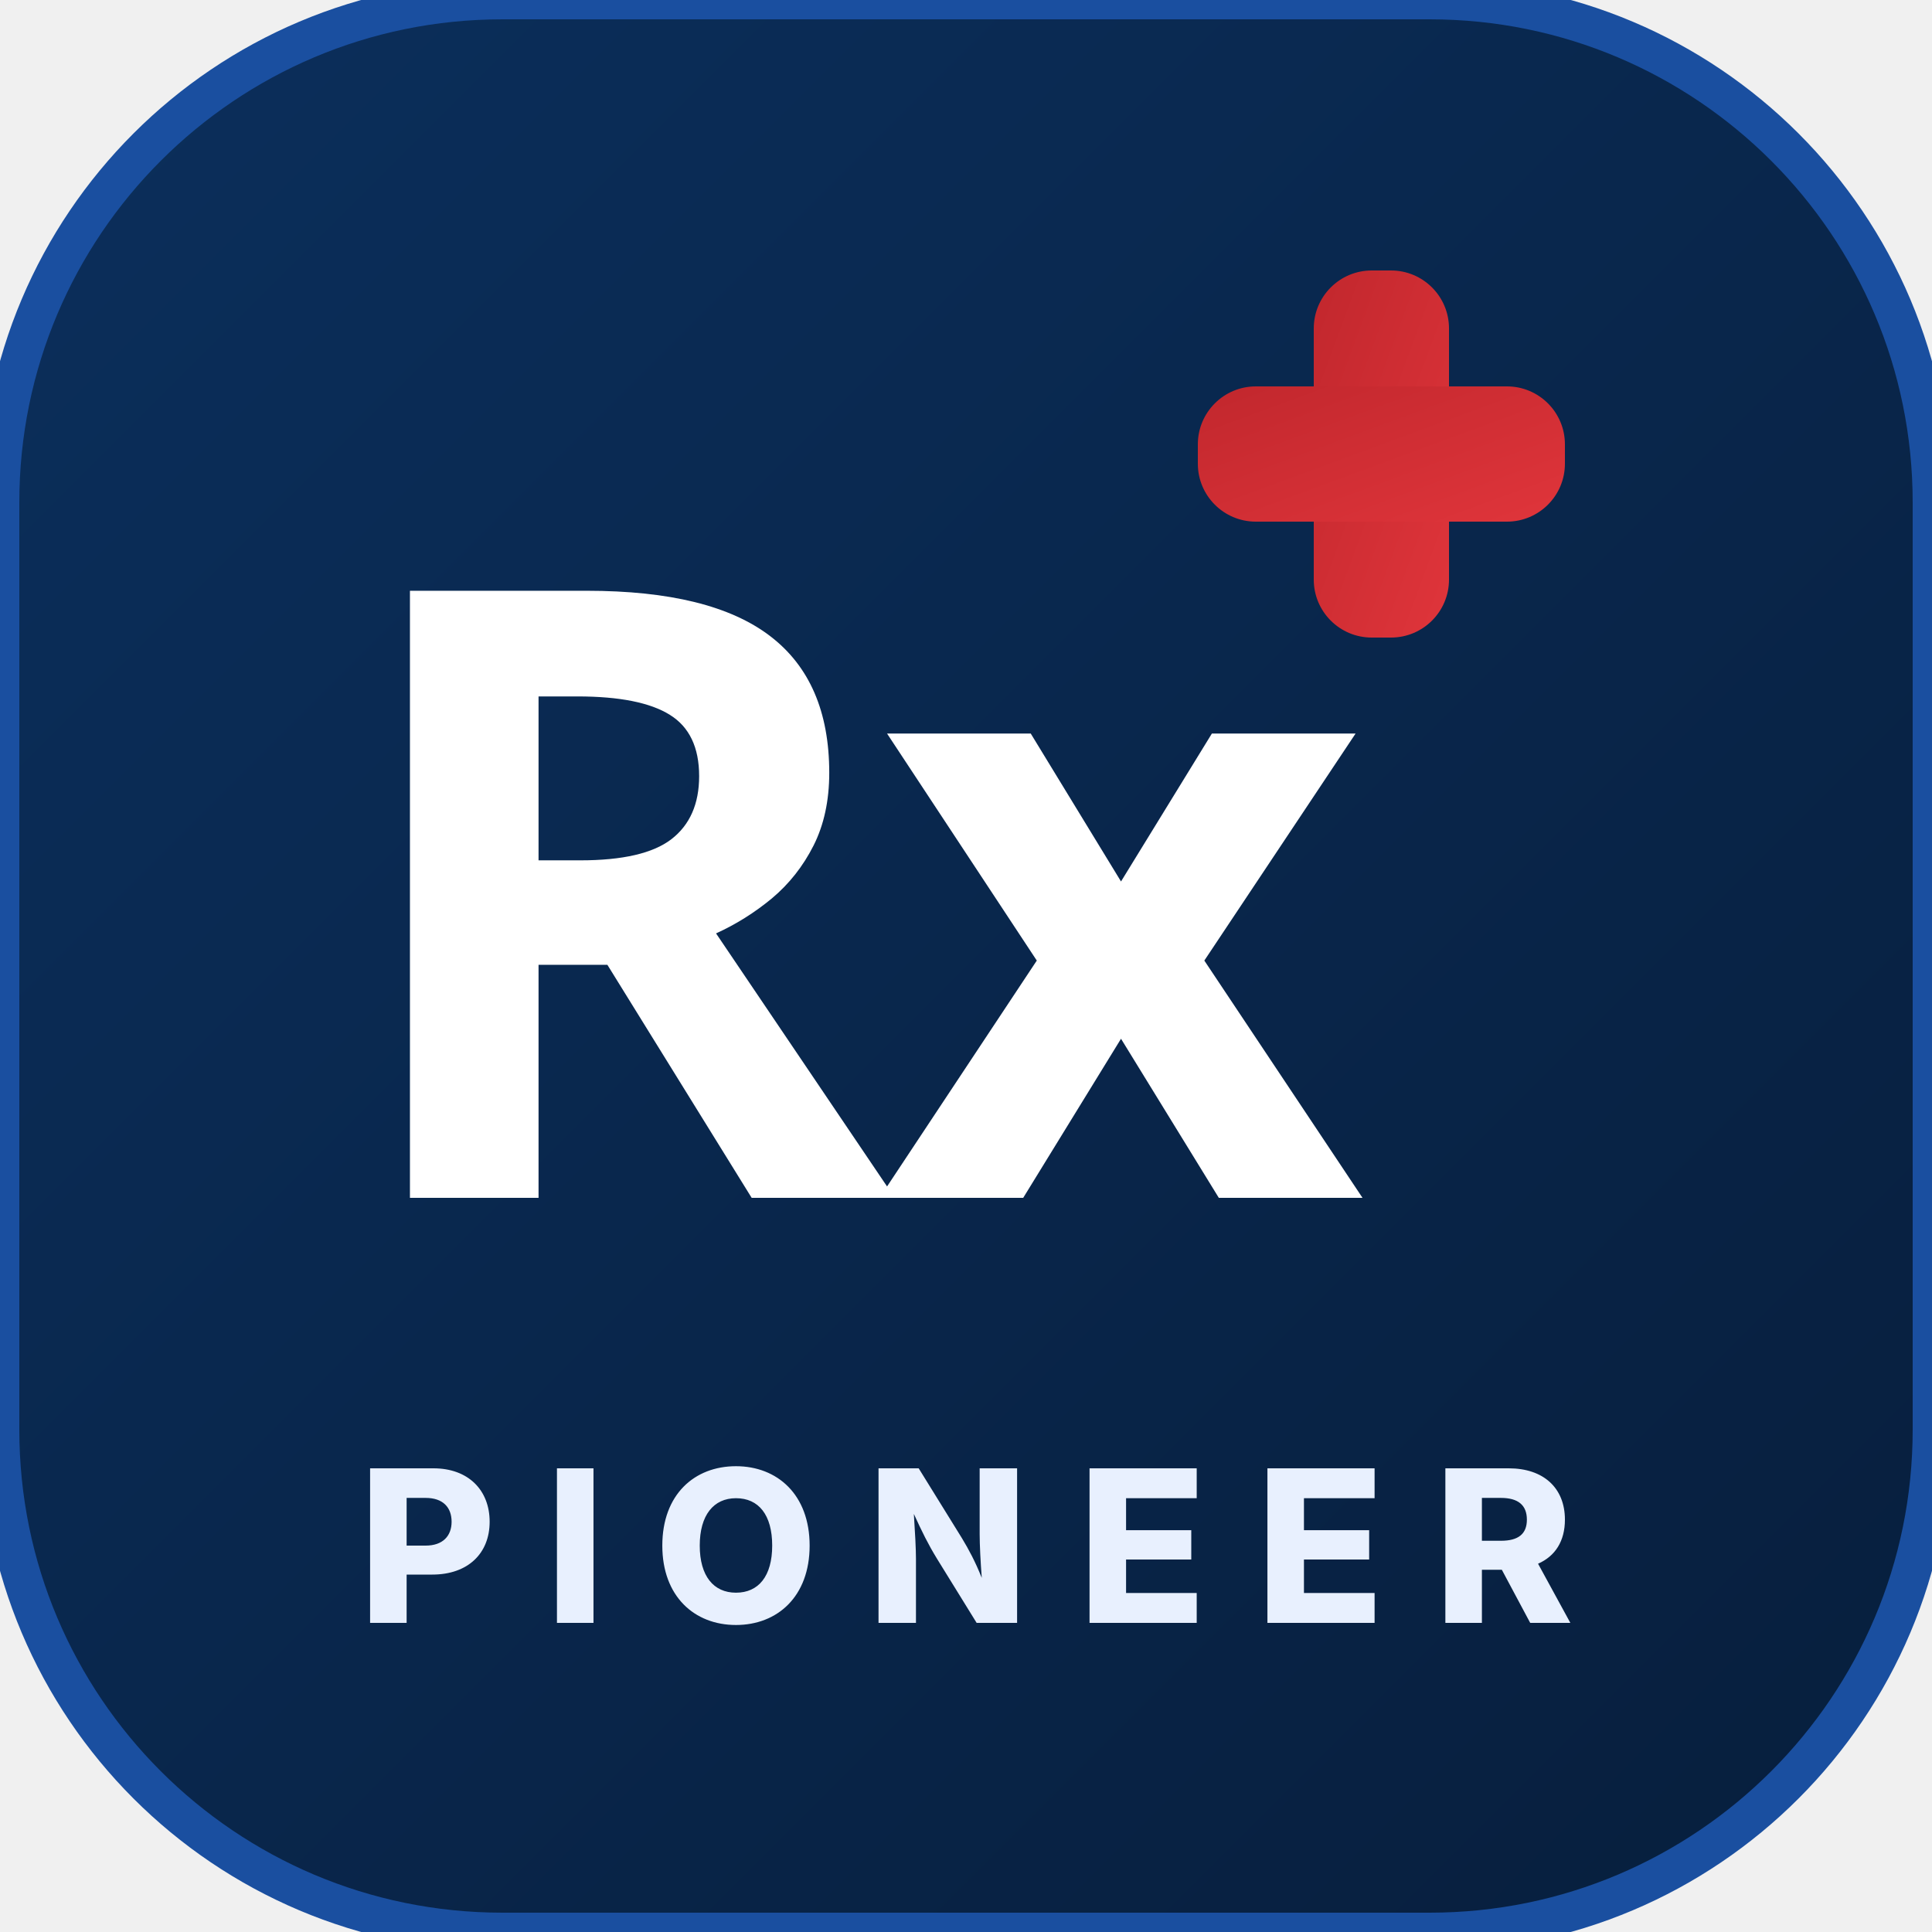
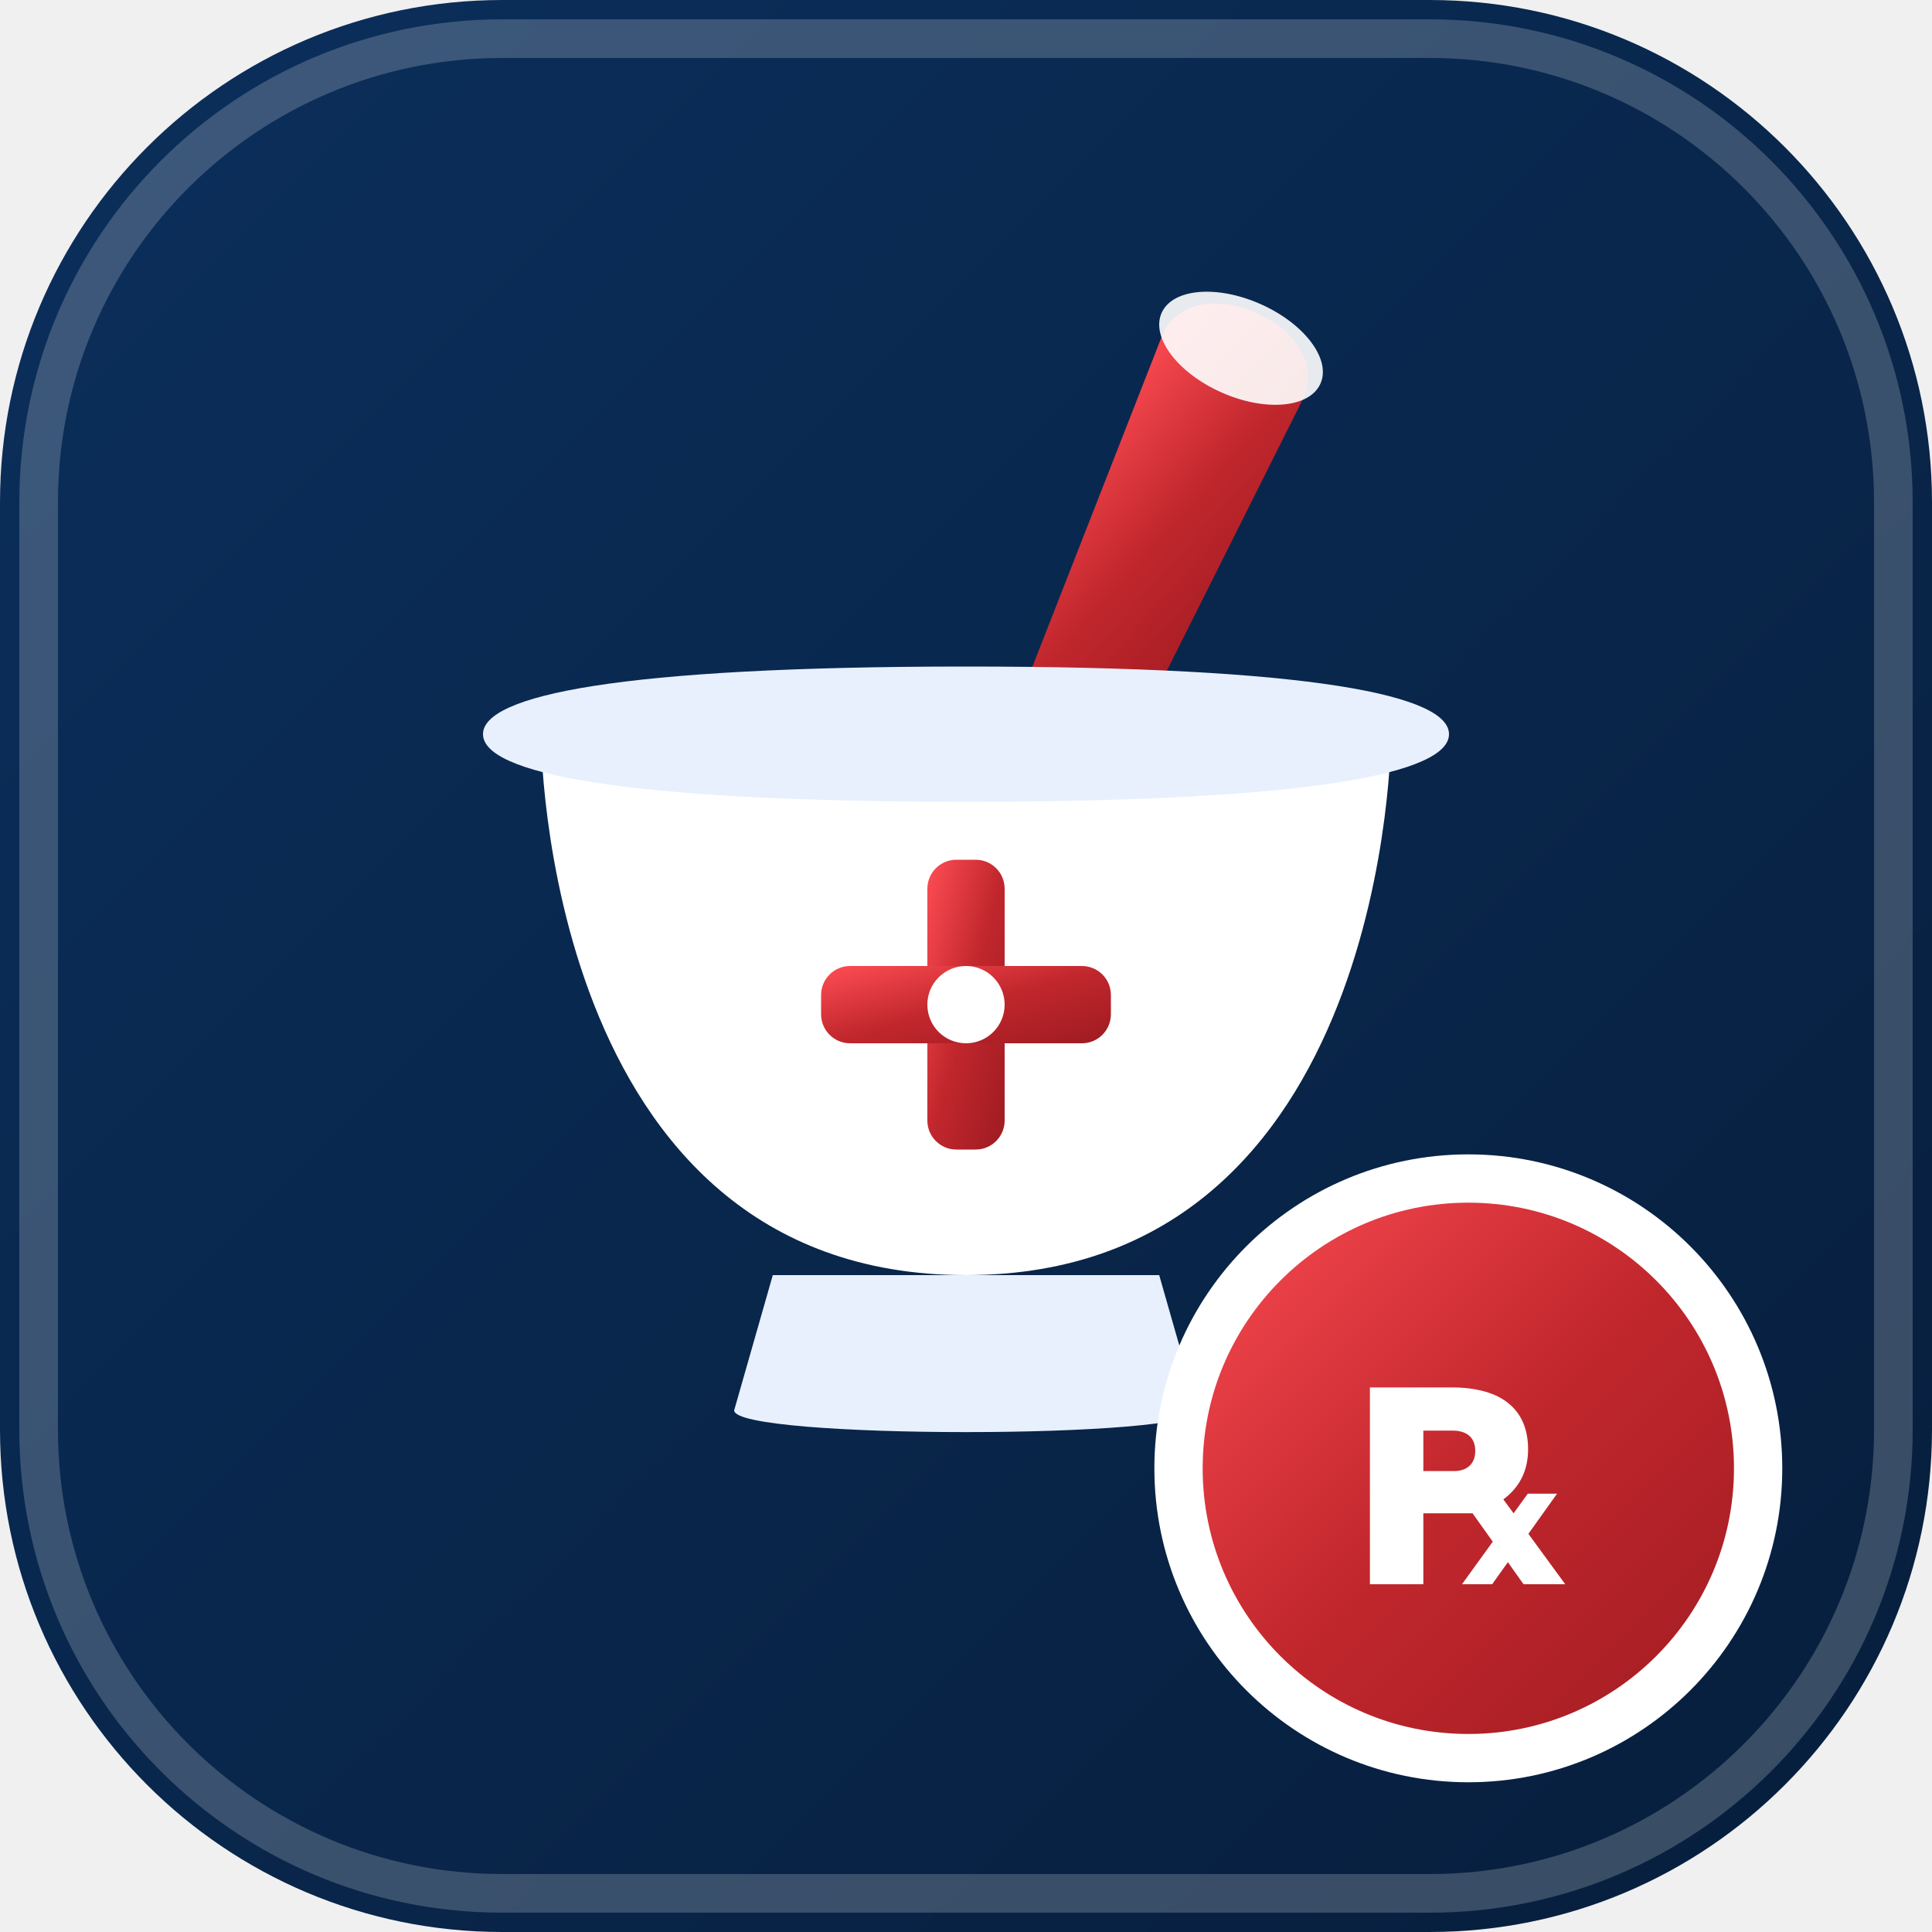
- <svg xmlns="http://www.w3.org/2000/svg" viewBox="0 0 100 100">
+ <svg xmlns="http://www.w3.org/2000/svg" viewBox="0 0 100 100" fill="none">
  <defs>
-     <linearGradient id="favGrad" x1="0%" y1="0%" x2="100%" y2="100%">
+     <linearGradient id="favShieldGrad" x1="0%" y1="0%" x2="100%" y2="100%">
      <stop offset="0%" stop-color="#0B2F5C" />
      <stop offset="100%" stop-color="#071E3C" />
    </linearGradient>
-     <linearGradient id="crossGrad" x1="0%" y1="0%" x2="100%" y2="100%">
-       <stop offset="0%" stop-color="#C1272D" />
-       <stop offset="100%" stop-color="#E0353B" />
+     <linearGradient id="favRedGrad" x1="0%" y1="0%" x2="100%" y2="100%">
+       <stop offset="0%" stop-color="#FF4D54" />
+       <stop offset="50%" stop-color="#C1272D" />
+       <stop offset="100%" stop-color="#9E1B21" />
    </linearGradient>
  </defs>
-   <rect width="100" height="100" rx="26" fill="url(#favGrad)" stroke="#1A4FA0" stroke-width="2" />
-   <rect x="68" y="14" width="7" height="19" rx="3" fill="url(#crossGrad)" />
-   <rect x="62" y="20" width="19" height="7" rx="3" fill="url(#crossGrad)" />
-   <text x="44" y="62" text-anchor="middle" font-family="'Plus Jakarta Sans', system-ui, sans-serif" font-weight="900" font-size="44" fill="#FFFFFF" letter-spacing="-1">Rx</text>
-   <text x="50" y="84" text-anchor="middle" font-family="'Inter', system-ui, sans-serif" font-weight="800" font-size="11" fill="#E8F0FE" letter-spacing="2.5">PIONEER</text>
+   <rect width="100" height="100" rx="26" fill="url(#favShieldGrad)" />
+   <rect x="2" y="2" width="96" height="96" rx="24" stroke="#ffffff" stroke-opacity="0.2" stroke-width="2" />
+   <g transform="rotate(24 50 50)">
+     <path d="M46 16 C46 12, 54 12, 54 16 L53 38 L47 38 Z" fill="url(#favRedGrad)" />
+     <ellipse cx="50" cy="15" rx="4.5" ry="2.5" fill="#FFFFFF" opacity="0.9" />
+   </g>
+   <path d="M28 38 C28 38, 28 66, 50 66 C72 66, 72 38, 72 38 C66 41, 34 41, 28 38 Z" fill="#FFFFFF" />
+   <path d="M25 38 C25 36, 32 34.5, 50 34.5 C68 34.5, 75 36, 75 38 C75 40, 68 41.5, 50 41.5 C32 41.5, 25 40, 25 38 Z" fill="#E8F0FE" />
+   <path d="M40 66 L38 73 C38 74.5, 62 74.5, 62 73 L60 66 Z" fill="#E8F0FE" />
+   <g transform="translate(50, 52)">
+     <rect x="-2" y="-7.5" width="4" height="15" rx="1.5" fill="url(#favRedGrad)" />
+     <rect x="-7.5" y="-2" width="15" height="4" rx="1.5" fill="url(#favRedGrad)" />
+     <circle cx="0" cy="0" r="2" fill="#FFFFFF" />
+   </g>
+   <circle cx="76" cy="76" r="15" fill="url(#favRedGrad)" stroke="#FFFFFF" stroke-width="2.5" />
+   <text x="76" y="82" text-anchor="middle" font-family="'Inter', sans-serif" font-weight="900" font-size="14" fill="#FFFFFF">℞</text>
</svg>
